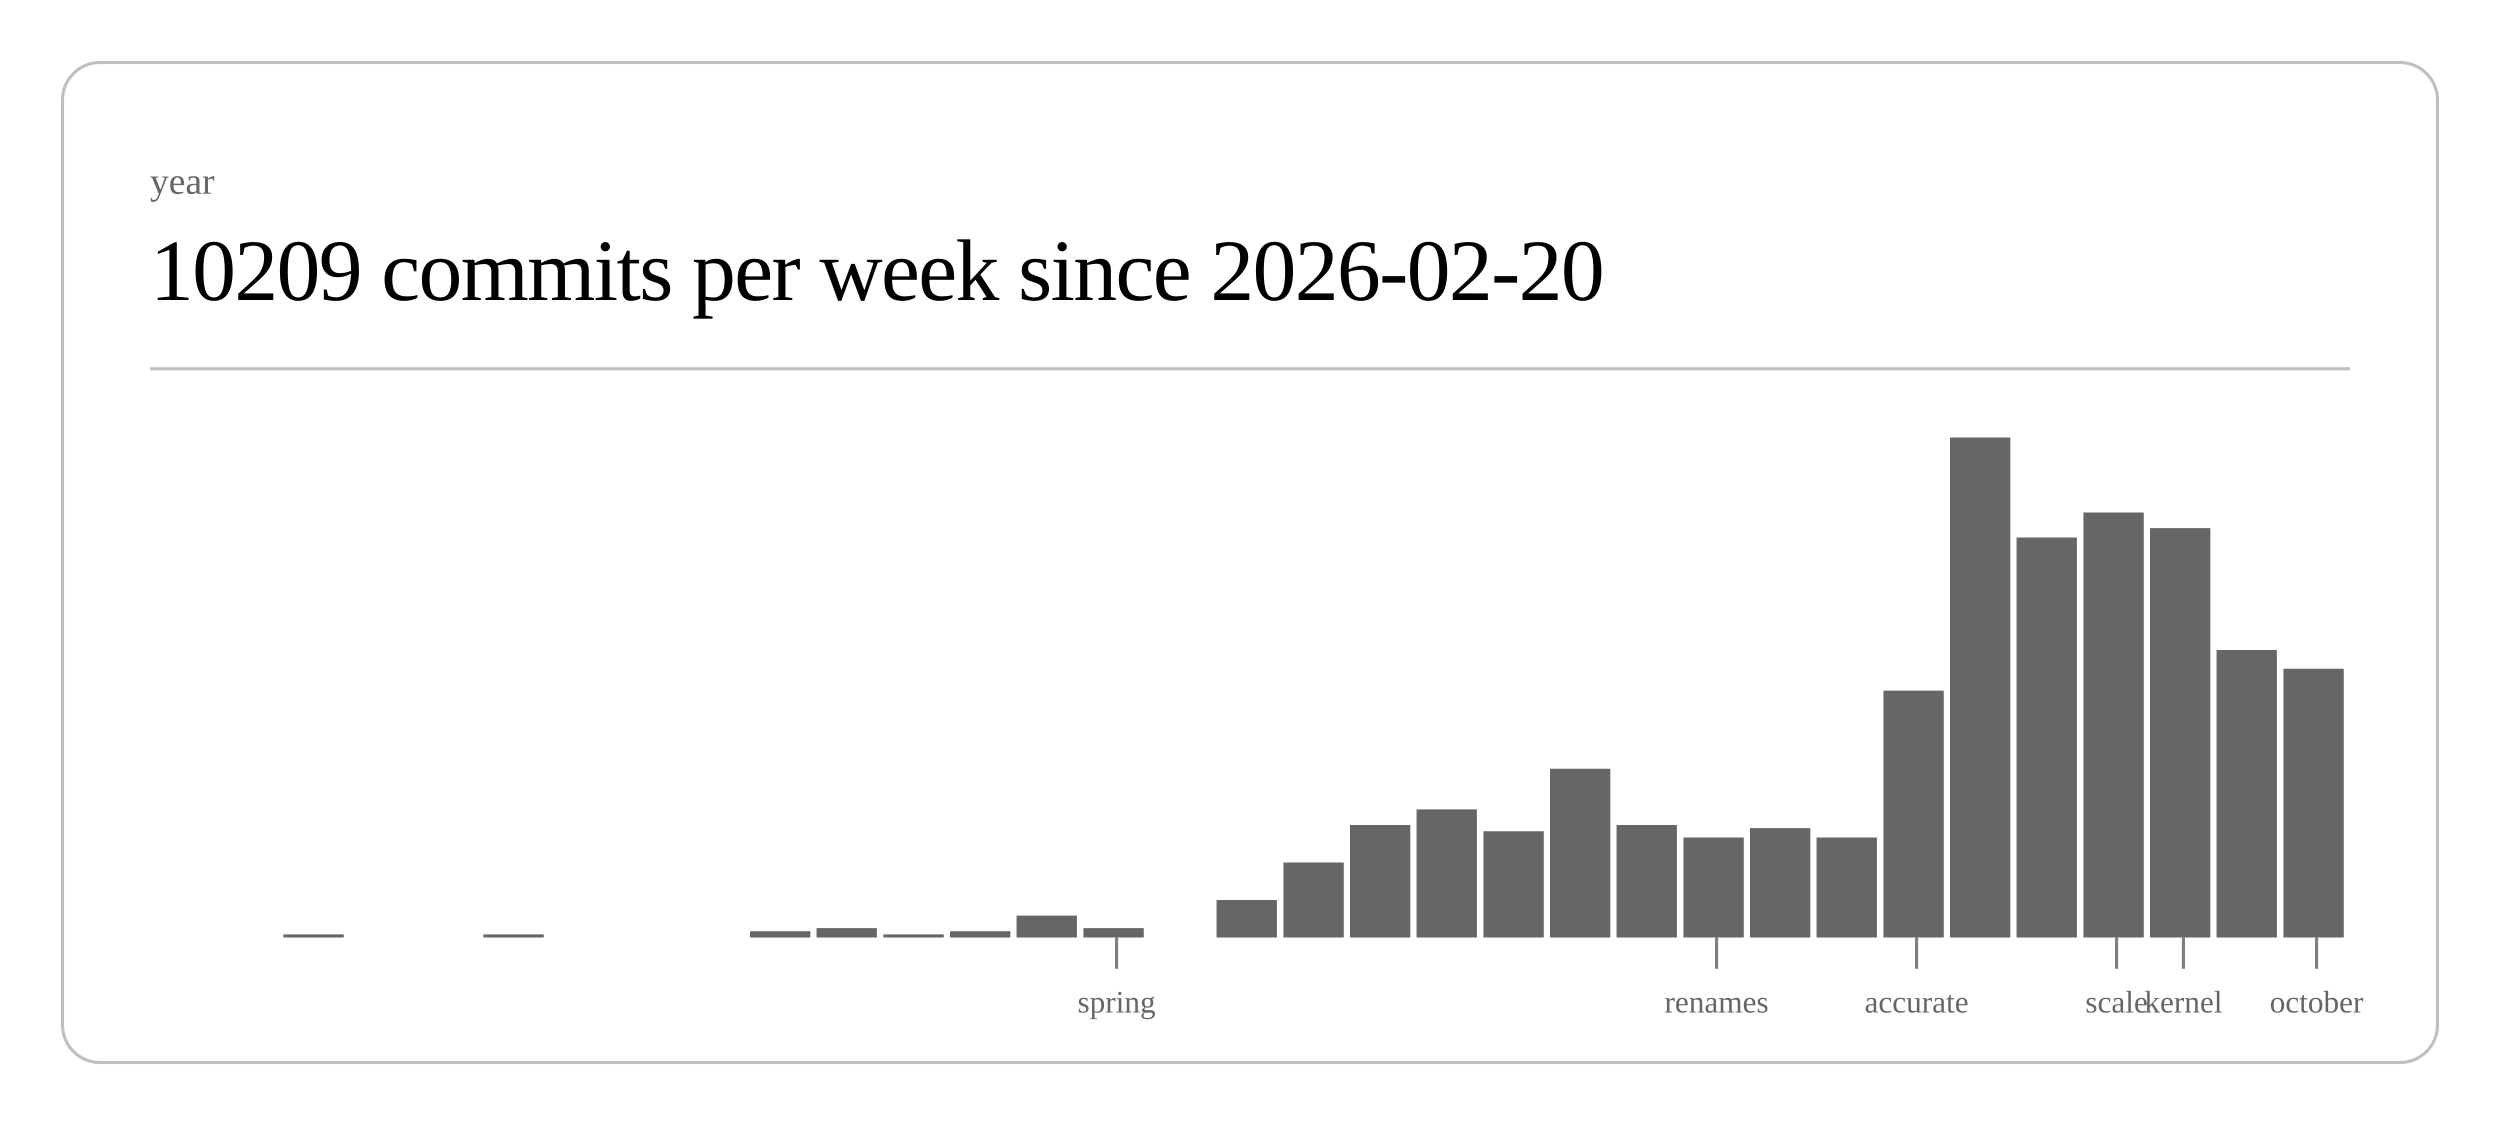
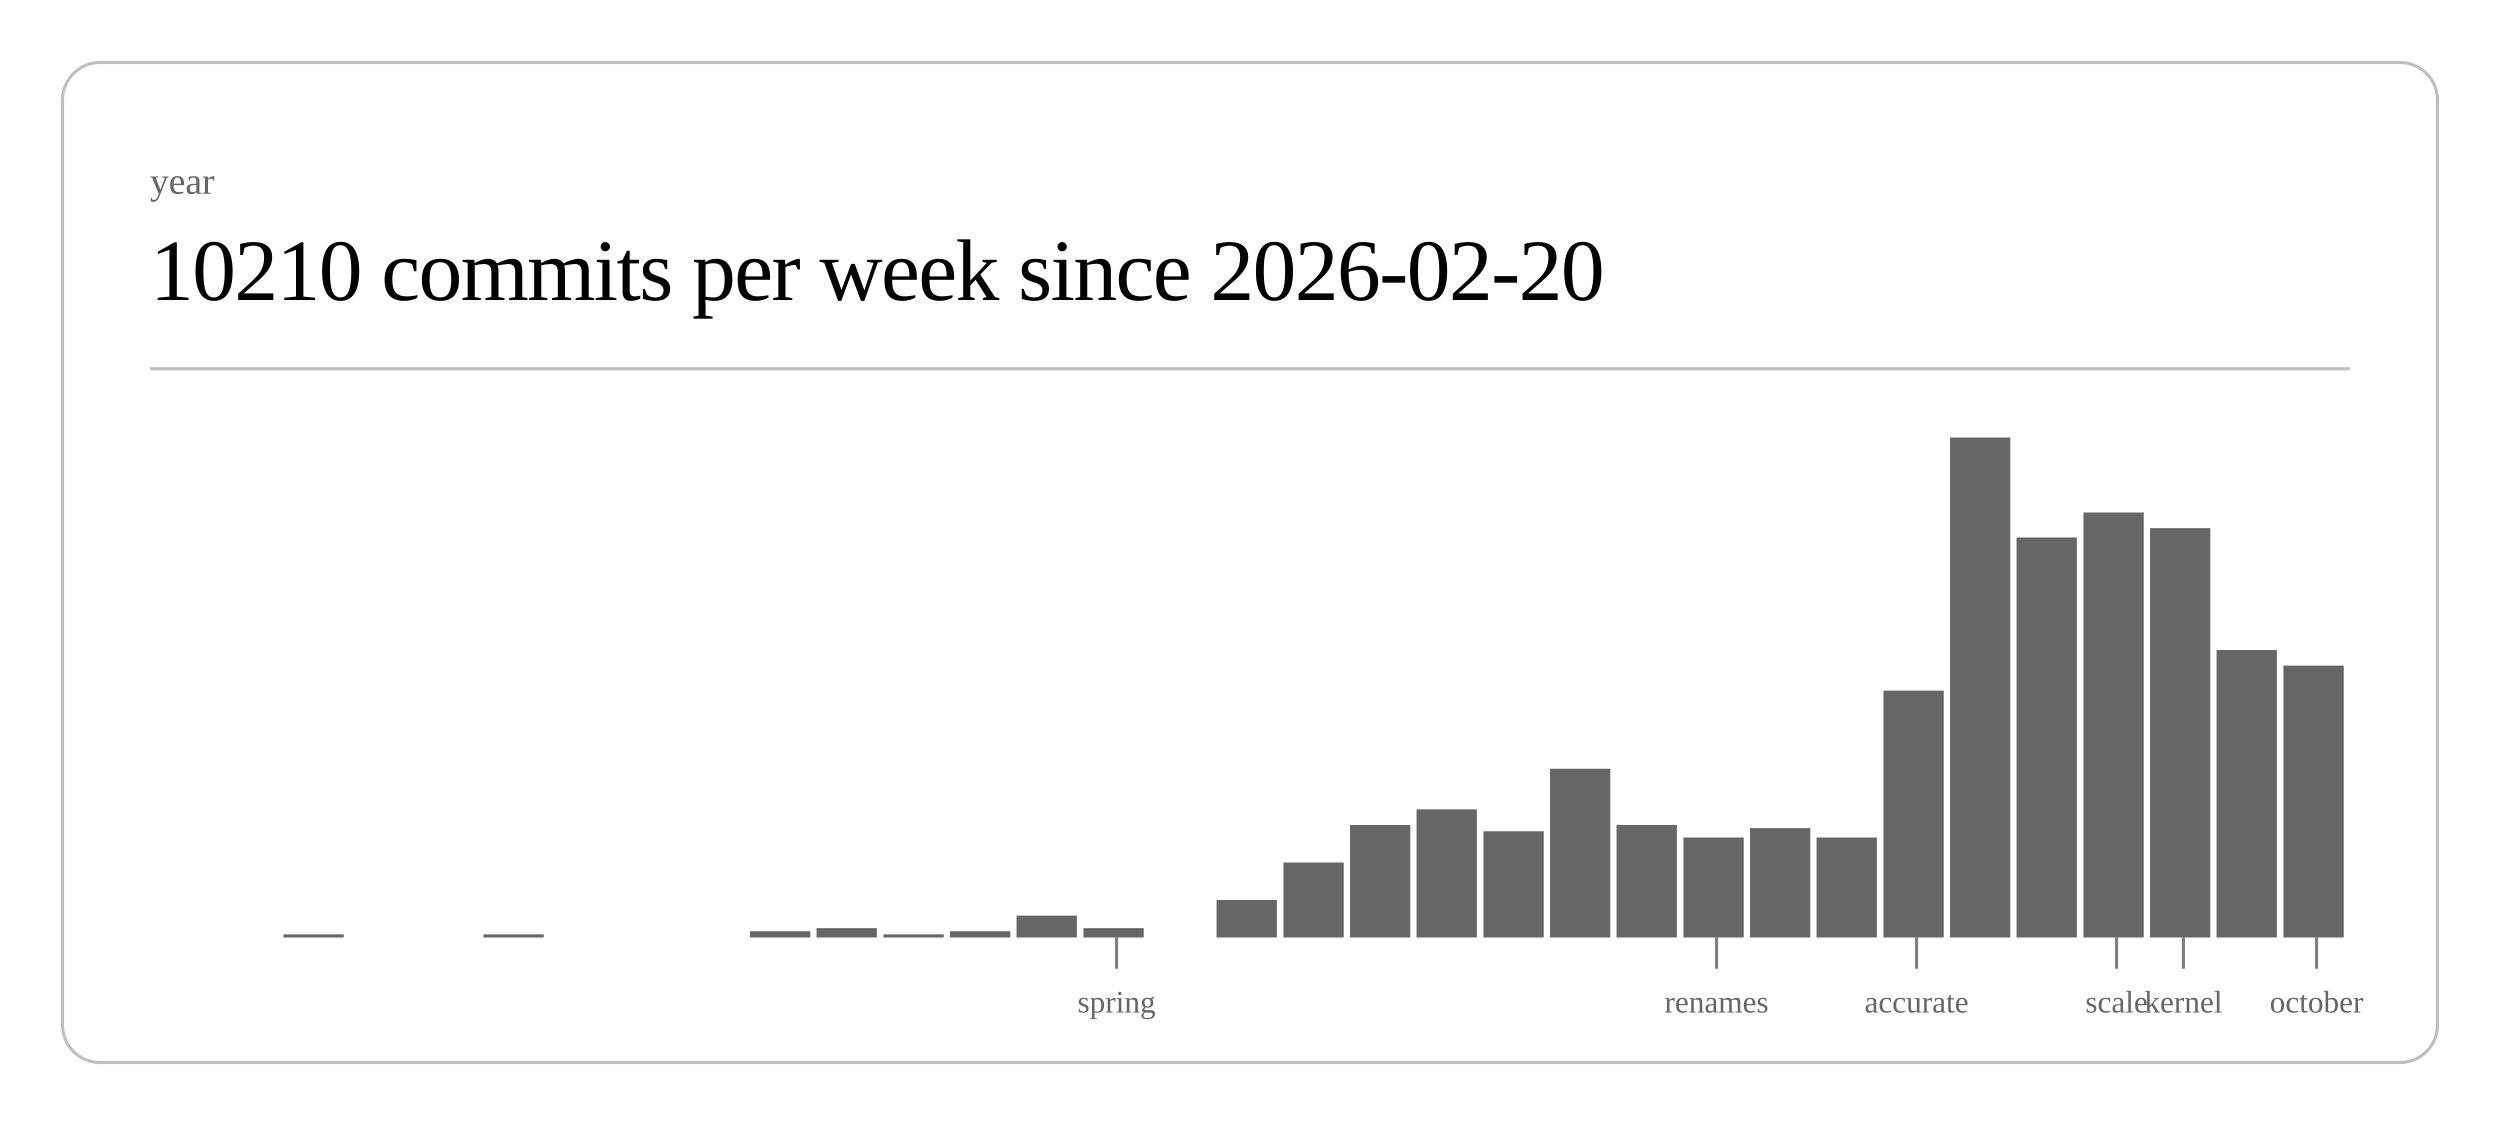
<svg xmlns="http://www.w3.org/2000/svg" class="post-header-svg" viewBox="0 0 800 360" width="800" height="360">
  <rect x="20" y="20" width="760" height="320" rx="12" ry="12" fill="none" stroke="currentColor" stroke-width="1" opacity="0.25" />
  <text fill="currentColor" x="48" y="62" font-size="12" opacity="0.6">year</text>
-   <text fill="currentColor" x="48" y="96" font-size="28" font-weight="300" letter-spacing="-0.5">10209 commits per week since 2026-02-20</text>
+   <text fill="currentColor" x="48" y="96" font-size="28" font-weight="300" letter-spacing="-0.5">10210 commits per week since 2026-02-20</text>
  <line stroke="currentColor" x1="48" y1="118" x2="752" y2="118" stroke-width="1" opacity="0.25" />
  <rect x="90.7" y="299" width="19.3" height="1" fill="currentColor" opacity="0.6" />
  <rect x="154.7" y="299" width="19.3" height="1" fill="currentColor" opacity="0.6" />
  <rect x="240.0" y="298" width="19.3" height="2" fill="currentColor" opacity="0.6" />
  <rect x="261.3" y="297" width="19.3" height="3" fill="currentColor" opacity="0.6" />
  <rect x="282.7" y="299" width="19.3" height="1" fill="currentColor" opacity="0.6" />
  <rect x="304.0" y="298" width="19.3" height="2" fill="currentColor" opacity="0.6" />
  <rect x="325.3" y="293" width="19.3" height="7" fill="currentColor" opacity="0.6" />
  <rect x="346.7" y="297" width="19.3" height="3" fill="currentColor" opacity="0.6" />
  <rect x="389.3" y="288" width="19.3" height="12" fill="currentColor" opacity="0.6" />
  <rect x="410.7" y="276" width="19.3" height="24" fill="currentColor" opacity="0.6" />
  <rect x="432.0" y="264" width="19.3" height="36" fill="currentColor" opacity="0.6" />
  <rect x="453.3" y="259" width="19.3" height="41" fill="currentColor" opacity="0.6" />
  <rect x="474.7" y="266" width="19.3" height="34" fill="currentColor" opacity="0.6" />
  <rect x="496.0" y="246" width="19.3" height="54" fill="currentColor" opacity="0.6" />
  <rect x="517.3" y="264" width="19.3" height="36" fill="currentColor" opacity="0.6" />
  <rect x="538.7" y="268" width="19.3" height="32" fill="currentColor" opacity="0.6" />
  <rect x="560.0" y="265" width="19.3" height="35" fill="currentColor" opacity="0.6" />
  <rect x="581.3" y="268" width="19.3" height="32" fill="currentColor" opacity="0.6" />
  <rect x="602.7" y="221" width="19.3" height="79" fill="currentColor" opacity="0.6" />
  <rect x="624.0" y="140" width="19.3" height="160" fill="currentColor" opacity="0.6" />
  <rect x="645.3" y="172" width="19.3" height="128" fill="currentColor" opacity="0.6" />
  <rect x="666.7" y="164" width="19.3" height="136" fill="currentColor" opacity="0.6" />
  <rect x="688.0" y="169" width="19.3" height="131" fill="currentColor" opacity="0.6" />
  <rect x="709.3" y="208" width="19.3" height="92" fill="currentColor" opacity="0.6" />
-   <rect x="730.7" y="214" width="19.3" height="86" fill="currentColor" opacity="0.6" />
+   <rect x="730.7" y="213" width="19.3" height="87" fill="currentColor" opacity="0.6" />
  <line stroke="currentColor" x1="357.3" y1="300" x2="357.3" y2="310" stroke-width="1" opacity="0.5" />
  <text fill="currentColor" x="357.3" y="324" font-size="10" opacity="0.6" text-anchor="middle">spring</text>
  <line stroke="currentColor" x1="549.3" y1="300" x2="549.3" y2="310" stroke-width="1" opacity="0.5" />
  <text fill="currentColor" x="549.3" y="324" font-size="10" opacity="0.6" text-anchor="middle">renames</text>
  <line stroke="currentColor" x1="613.3" y1="300" x2="613.3" y2="310" stroke-width="1" opacity="0.5" />
  <text fill="currentColor" x="613.3" y="324" font-size="10" opacity="0.6" text-anchor="middle">accurate</text>
  <line stroke="currentColor" x1="677.3" y1="300" x2="677.3" y2="310" stroke-width="1" opacity="0.5" />
  <text fill="currentColor" x="677.3" y="324" font-size="10" opacity="0.6" text-anchor="middle">scale</text>
  <line stroke="currentColor" x1="698.7" y1="300" x2="698.7" y2="310" stroke-width="1" opacity="0.5" />
  <text fill="currentColor" x="698.7" y="324" font-size="10" opacity="0.6" text-anchor="middle">kernel</text>
  <line stroke="currentColor" x1="741.3" y1="300" x2="741.3" y2="310" stroke-width="1" opacity="0.5" />
  <text fill="currentColor" x="741.3" y="324" font-size="10" opacity="0.6" text-anchor="middle">october</text>
</svg>
